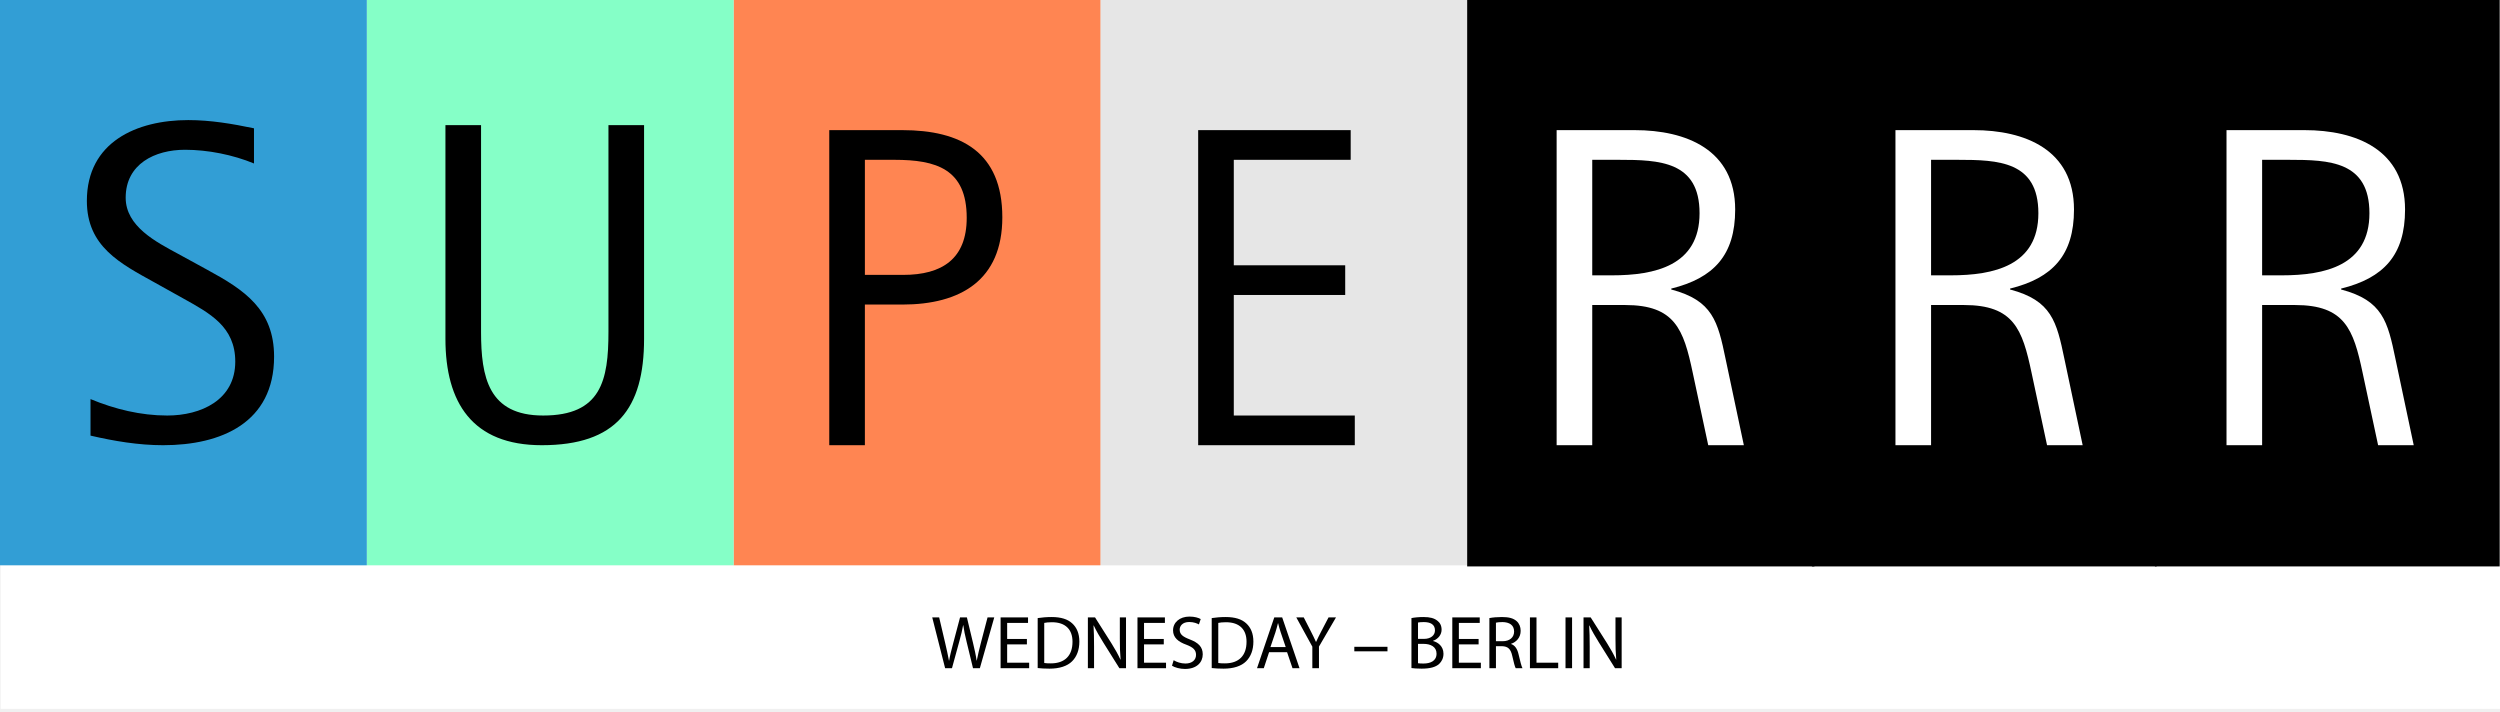
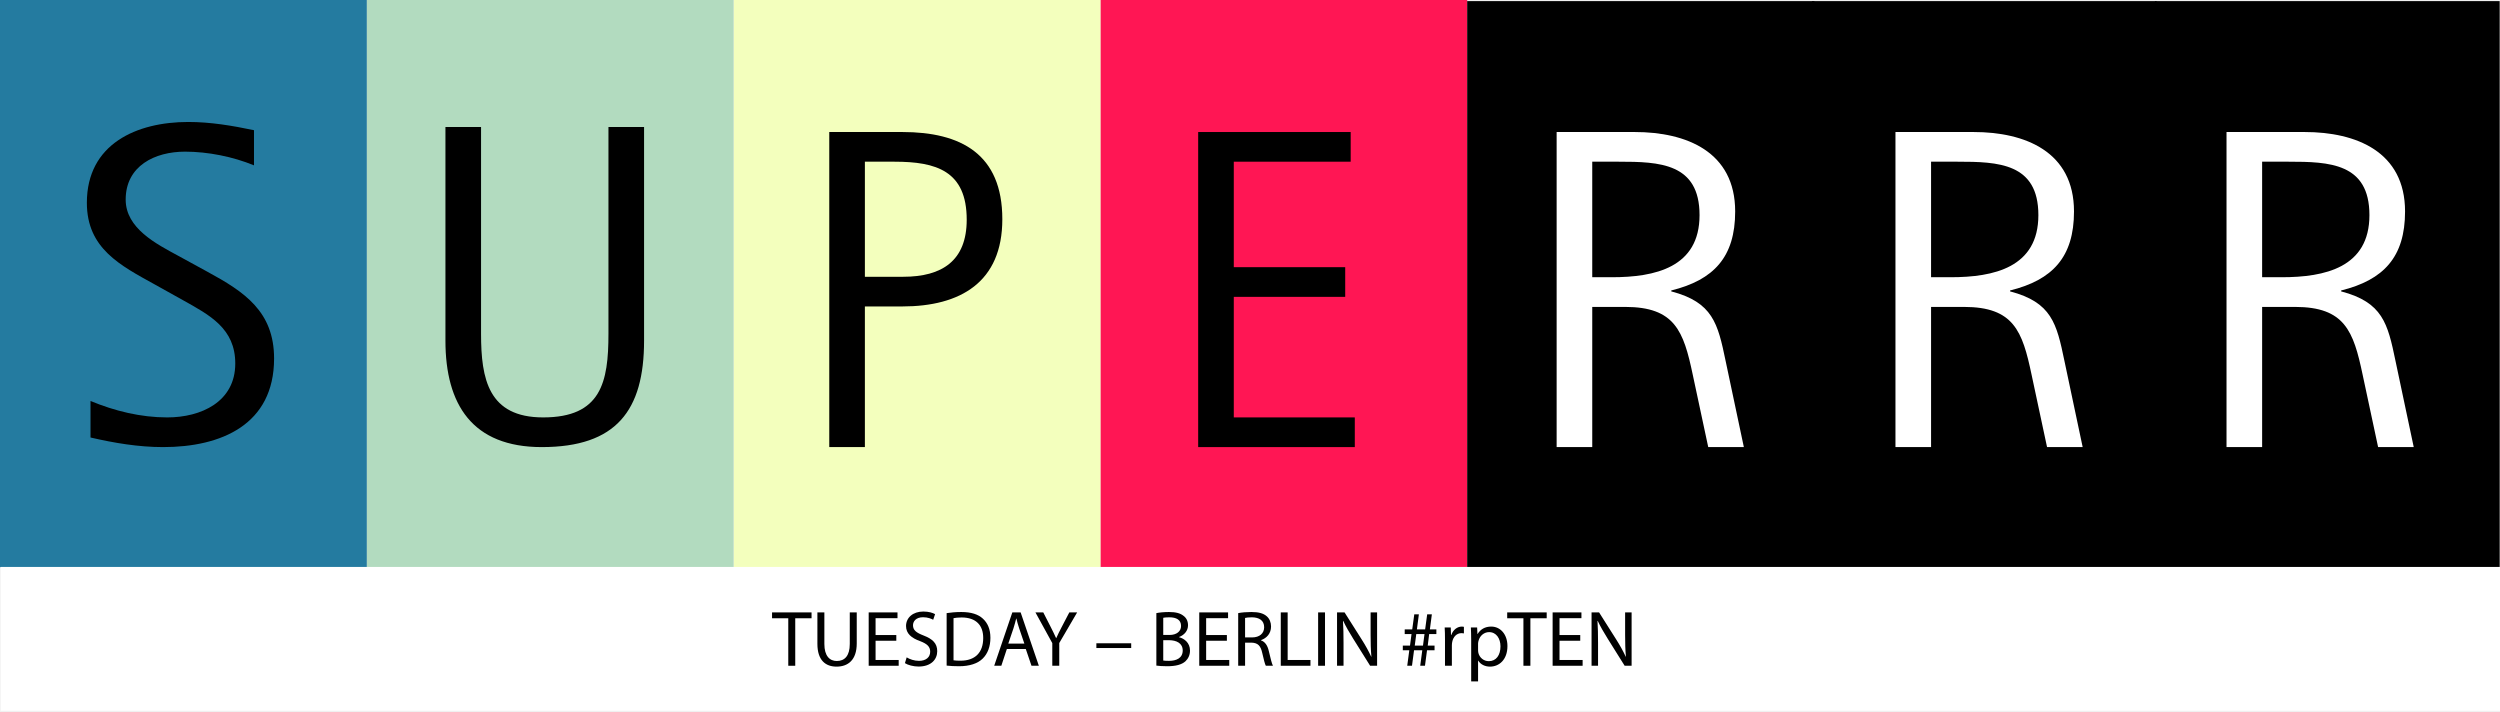
- <svg xmlns="http://www.w3.org/2000/svg" version="1.1" id="Ebene_1" x="0px" y="0px" width="1326.724px" height="377.584px" viewBox="0 0 1326.724 377.584" enable-background="new 0 0 1326.724 377.584" xml:space="preserve">
+ <svg xmlns="http://www.w3.org/2000/svg" version="1.1" id="Ebene_1" x="0px" y="0px" width="1326.723px" height="377.584px" viewBox="0 0 1326.723 377.584" enable-background="new 0 0 1326.723 377.584" xml:space="preserve">
+   <rect x="1143.604" y="0.592" width="182.943" height="301.002" />
+   <rect x="961.559" y="0.592" width="182.945" height="301.002" />
+   <rect x="583.981" fill="#FF1654" width="194.659" height="301.002" />
+   <rect x="778.616" y="0.592" width="184.276" height="301.002" />
+   <rect x="389.32" fill="#F3FFBD" width="194.663" height="301.002" />
+   <rect x="194.66" fill="#B2DBBF" width="194.66" height="301.002" />
+   <rect fill="#247BA0" width="194.66" height="301.002" />
  <g>
-     <rect x="0.357" y="299.87" fill="#FFFFFF" width="1326.366" height="76.314" />
-     <rect x="1143.603" y="-0.408" width="182.945" height="301.002" />
-     <rect x="961.56" y="-0.408" width="182.945" height="301.002" />
-     <rect x="583.981" y="-1" fill="#E6E6E6" width="194.661" height="301.002" />
-     <rect x="778.615" y="-0.408" width="184.278" height="301.002" />
-     <rect x="389.32" y="-1" fill="#FF8552" width="194.661" height="301.002" />
-     <rect x="194.66" y="-1" fill="#85FFC7" width="194.66" height="301.002" />
-     <rect y="-1" fill="#329ED5" width="194.66" height="301.002" />
-     <g>
-       <path d="M86.565,236.267c-13.084,0-25.928-2.181-38.529-5.089v-19.386c12.844,5.332,26.655,8.724,40.712,8.724    c17.932,0,36.106-8.239,36.106-28.595c0-18.659-13.57-25.687-27.867-33.684l-14.782-8.239    c-18.417-10.177-36.107-19.144-36.107-43.377c0-31.261,26.415-42.892,53.797-42.892c11.874,0,23.263,1.939,34.894,4.362v18.66    c-11.146-4.605-24.475-7.271-36.591-7.271c-15.993,0-31.502,7.513-31.502,25.445c0,15.267,16.235,23.505,27.868,29.807    l15.508,8.481c19.628,10.663,35.38,21.083,35.38,46.042C145.452,224.393,117.343,236.267,86.565,236.267z" />
-     </g>
-     <g>
-       <path d="M287.52,236.267c-36.834,0-51.13-22.538-51.13-56.462V66.395h18.9v109.774c0,23.99,3.878,44.346,32.958,44.346    c30.775,0,34.652-18.66,34.652-44.346V66.395h18.902v113.409C341.801,216.88,327.019,236.267,287.52,236.267z" />
-     </g>
-     <g>
-       <path d="M478.855,161.629h-19.87v74.637h-18.903V69.061h38.773c31.018,0,53.071,11.631,53.071,46.285    C531.926,148.787,509.632,161.629,478.855,161.629z M474.736,84.812h-15.75v61.067h20.355c20.598,0,33.684-8.482,33.684-30.292    C513.025,89.658,496.789,84.812,474.736,84.812z" />
-     </g>
-     <g>
-       <path d="M635.857,236.267V69.061h80.937v15.751h-62.035v55.978h59.128v15.751h-59.128v63.974h64.216v15.751H635.857z" />
-     </g>
-     <path fill="#FFFFFF" d="M906.541,236.267l-8.239-38.53c-4.846-23.021-9.451-35.864-35.864-35.864h-17.449v74.394h-18.9V69.061   h41.438c27.383,0,53.312,10.42,53.312,42.165c0,24.233-11.39,36.349-33.925,41.922v0.485c22.052,5.815,24.716,16.962,28.835,36.834   l9.693,45.799H906.541z M859.044,84.812h-14.055v61.309h10.42c22.778,0,46.526-5.088,46.526-32.958   C901.936,85.54,880.611,84.812,859.044,84.812z" />
-     <path fill="#FFFFFF" d="M1086.349,236.267l-8.239-38.53c-4.846-23.021-9.45-35.864-35.865-35.864h-17.447v74.394h-18.901V69.061   h41.438c27.383,0,53.312,10.42,53.312,42.165c0,24.233-11.391,36.349-33.926,41.922v0.485   c22.052,5.815,24.716,16.962,28.837,36.834l9.693,45.799H1086.349z M1038.853,84.812h-14.056v61.309h10.42   c22.779,0,46.527-5.088,46.527-32.958C1081.744,85.54,1060.42,84.812,1038.853,84.812z" />
-     <path fill="#FFFFFF" d="M1262.037,236.267l-8.239-38.53c-4.845-23.021-9.45-35.864-35.863-35.864h-17.448v74.394h-18.9V69.061   h41.438c27.383,0,53.312,10.42,53.312,42.165c0,24.233-11.391,36.349-33.927,41.922v0.485   c22.052,5.815,24.717,16.962,28.836,36.834l9.693,45.799H1262.037z M1214.541,84.812h-14.055v61.309h10.42   c22.778,0,46.527-5.088,46.527-32.958C1257.434,85.54,1236.109,84.812,1214.541,84.812z" />
-     <g>
-       <path d="M501.566,354.606l-6.839-26.955h3.679l3.199,13.638c0.8,3.359,1.52,6.719,2,9.318h0.08c0.44-2.68,1.28-5.879,2.199-9.358    l3.6-13.598h3.639l3.28,13.678c0.76,3.199,1.479,6.398,1.879,9.238h0.08c0.56-2.96,1.32-5.959,2.16-9.318l3.56-13.598h3.559    l-7.639,26.955h-3.639l-3.399-14.038c-0.84-3.439-1.4-6.078-1.76-8.798h-0.08c-0.48,2.68-1.08,5.319-2.08,8.798l-3.839,14.038    H501.566z" />
-       <path d="M544.964,341.969h-10.478v9.718h11.678v2.92h-15.157v-26.955h14.558v2.919h-11.078v8.519h10.478V341.969z" />
-       <path d="M550.686,328.011c2.12-0.319,4.639-0.56,7.399-0.56c4.999,0,8.558,1.159,10.918,3.359    c2.399,2.199,3.799,5.319,3.799,9.679c0,4.398-1.36,7.998-3.879,10.478c-2.52,2.52-6.679,3.88-11.918,3.88    c-2.479,0-4.559-0.12-6.319-0.32V328.011z M554.166,351.847c0.88,0.16,2.16,0.2,3.519,0.2c7.439,0,11.479-4.159,11.479-11.438    c0.04-6.358-3.56-10.397-10.918-10.397c-1.8,0-3.159,0.159-4.079,0.359V351.847z" />
-       <path d="M577.326,354.606v-26.955h3.799l8.639,13.638c2,3.159,3.559,5.999,4.839,8.758l0.08-0.04    c-0.32-3.599-0.4-6.879-0.4-11.078v-11.277h3.279v26.955h-3.519l-8.559-13.678c-1.88-2.999-3.68-6.079-5.039-8.998l-0.12,0.04    c0.2,3.399,0.28,6.639,0.28,11.117v11.519H577.326z" />
-       <path d="M617.603,341.969h-10.478v9.718h11.678v2.92h-15.157v-26.955h14.558v2.919h-11.078v8.519h10.478V341.969z" />
-       <path d="M622.845,350.367c1.56,0.96,3.839,1.76,6.239,1.76c3.56,0,5.639-1.88,5.639-4.6c0-2.52-1.439-3.959-5.079-5.358    c-4.399-1.561-7.119-3.84-7.119-7.639c0-4.2,3.479-7.319,8.718-7.319c2.76,0,4.759,0.64,5.959,1.32l-0.959,2.839    c-0.88-0.479-2.68-1.279-5.119-1.279c-3.68,0-5.08,2.199-5.08,4.039c0,2.52,1.64,3.76,5.359,5.199    c4.559,1.76,6.879,3.959,6.879,7.919c0,4.159-3.08,7.759-9.438,7.759c-2.6,0-5.439-0.761-6.879-1.72L622.845,350.367z" />
-       <path d="M643.044,328.011c2.12-0.319,4.639-0.56,7.399-0.56c4.999,0,8.558,1.159,10.918,3.359    c2.399,2.199,3.799,5.319,3.799,9.679c0,4.398-1.36,7.998-3.879,10.478c-2.52,2.52-6.679,3.88-11.918,3.88    c-2.479,0-4.559-0.12-6.319-0.32V328.011z M646.524,351.847c0.88,0.16,2.16,0.2,3.519,0.2c7.439,0,11.479-4.159,11.479-11.438    c0.04-6.358-3.56-10.397-10.918-10.397c-1.8,0-3.159,0.159-4.079,0.359V351.847z" />
-       <path d="M673.484,346.128l-2.8,8.479h-3.599l9.158-26.955h4.199l9.199,26.955h-3.719l-2.88-8.479H673.484z M682.322,343.408    l-2.64-7.759c-0.6-1.76-1-3.359-1.4-4.919h-0.08c-0.4,1.6-0.84,3.239-1.36,4.879l-2.64,7.799H682.322z" />
-       <path d="M696.444,354.606v-11.438l-8.519-15.517h3.959l3.799,7.438c1.04,2.039,1.839,3.68,2.679,5.559h0.08    c0.76-1.76,1.68-3.52,2.72-5.559l3.879-7.438h3.959l-9.038,15.477v11.479H696.444z" />
-       <path d="M736.32,343.248v2.4h-17.597v-2.4H736.32z" />
-       <path d="M749.042,328.011c1.52-0.319,3.919-0.56,6.359-0.56c3.479,0,5.719,0.6,7.399,1.96c1.399,1.039,2.239,2.639,2.239,4.759    c0,2.6-1.72,4.879-4.559,5.919v0.08c2.56,0.64,5.559,2.76,5.559,6.759c0,2.319-0.92,4.079-2.28,5.399    c-1.879,1.72-4.919,2.52-9.318,2.52c-2.399,0-4.239-0.16-5.399-0.32V328.011z M752.522,339.049h3.159    c3.68,0,5.839-1.92,5.839-4.519c0-3.16-2.4-4.399-5.919-4.399c-1.6,0-2.52,0.12-3.08,0.239V339.049z M752.522,351.967    c0.68,0.12,1.68,0.16,2.919,0.16c3.599,0,6.919-1.32,6.919-5.239c0-3.68-3.16-5.199-6.959-5.199h-2.879V351.967z" />
-       <path d="M784.68,341.969h-10.478v9.718h11.678v2.92h-15.157v-26.955h14.558v2.919h-11.078v8.519h10.478V341.969z" />
-       <path d="M790.402,328.011c1.76-0.359,4.279-0.56,6.679-0.56c3.719,0,6.119,0.68,7.799,2.199c1.36,1.2,2.12,3.04,2.12,5.119    c0,3.56-2.24,5.919-5.079,6.879v0.12c2.08,0.72,3.319,2.64,3.959,5.439c0.88,3.759,1.52,6.358,2.08,7.398h-3.6    c-0.44-0.76-1.04-3.079-1.8-6.438c-0.8-3.72-2.239-5.119-5.399-5.239h-3.279v11.678h-3.479V328.011z M793.881,340.289h3.559    c3.72,0,6.079-2.04,6.079-5.119c0-3.479-2.52-4.999-6.199-5.039c-1.68,0-2.88,0.16-3.439,0.319V340.289z" />
-       <path d="M811.921,327.651h3.479v24.035h11.518v2.92h-14.998V327.651z" />
-       <path d="M834.281,327.651v26.955h-3.479v-26.955H834.281z" />
-       <path d="M840.361,354.606v-26.955h3.799l8.639,13.638c2,3.159,3.559,5.999,4.839,8.758l0.08-0.04    c-0.32-3.599-0.4-6.879-0.4-11.078v-11.277h3.279v26.955h-3.519l-8.559-13.678c-1.88-2.999-3.68-6.079-5.039-8.998l-0.12,0.04    c0.2,3.399,0.28,6.639,0.28,11.117v11.519H840.361z" />
-     </g>
+     <path d="M86.565,237.267c-13.084,0-25.928-2.181-38.529-5.089v-19.386c12.844,5.332,26.655,8.725,40.712,8.725   c17.932,0,36.106-8.24,36.106-28.596c0-18.659-13.57-25.687-27.867-33.684l-14.782-8.239   c-18.417-10.177-36.107-19.144-36.107-43.377c0-31.261,26.415-42.892,53.797-42.892c11.874,0,23.263,1.939,34.894,4.362v18.66   c-11.146-4.605-24.475-7.271-36.591-7.271c-15.993,0-31.502,7.513-31.502,25.445c0,15.267,16.235,23.505,27.868,29.807   l15.508,8.481c19.628,10.663,35.38,21.083,35.38,46.042C145.452,225.394,117.343,237.267,86.565,237.267z" />
+   </g>
+   <g>
+     <path d="M287.52,237.267c-36.834,0-51.13-22.537-51.13-56.46V67.395h18.9v109.774c0,23.99,3.878,44.346,32.958,44.346   c30.775,0,34.652-18.66,34.652-44.346V67.395h18.902v113.409C341.801,217.88,327.019,237.267,287.52,237.267z" />
+   </g>
+   <g>
+     <path d="M478.855,162.629h-19.87v74.638h-18.903V70.061h38.773c31.018,0,53.069,11.631,53.069,46.285   C531.926,149.787,509.632,162.629,478.855,162.629z M474.736,85.812h-15.75v61.067h20.354c20.6,0,33.686-8.482,33.686-30.292   C513.025,90.658,496.789,85.812,474.736,85.812z" />
+   </g>
+   <g>
+     <path d="M635.857,237.267V70.061h80.936v15.751h-62.035v55.978h59.128v15.751h-59.128v63.974h64.216v15.752H635.857   L635.857,237.267z" />
+   </g>
+   <path fill="#FFFFFF" d="M906.542,237.267l-8.24-38.529c-4.846-23.021-9.451-35.863-35.862-35.863H844.99v74.395h-18.9V70.061h41.439  c27.383,0,53.311,10.42,53.311,42.165c0,24.233-11.389,36.349-33.924,41.922v0.485c22.051,5.815,24.715,16.962,28.834,36.834  l9.693,45.8H906.542L906.542,237.267z M859.043,85.812h-14.055v61.309h10.42c22.779,0,46.524-5.088,46.524-32.958  C901.936,86.54,880.612,85.812,859.043,85.812z" />
+   <path fill="#FFFFFF" d="M1086.348,237.267l-8.237-38.529c-4.847-23.021-9.449-35.863-35.865-35.863h-17.447v74.395h-18.899V70.061  h41.438c27.383,0,53.312,10.42,53.312,42.165c0,24.233-11.392,36.349-33.927,41.922v0.485c22.054,5.815,24.715,16.962,28.836,36.834  l9.693,45.8H1086.348L1086.348,237.267z M1038.854,85.812h-14.057v61.309h10.42c22.779,0,46.527-5.088,46.527-32.958  C1081.745,86.54,1060.42,85.812,1038.854,85.812z" />
+   <path fill="#FFFFFF" d="M1262.038,237.267l-8.24-38.529c-4.844-23.021-9.449-35.863-35.863-35.863h-17.446v74.395h-18.9V70.061  h41.439c27.383,0,53.311,10.42,53.311,42.165c0,24.233-11.391,36.349-33.926,41.922v0.485c22.051,5.815,24.717,16.962,28.836,36.834  l9.693,45.8H1262.038L1262.038,237.267z M1214.542,85.812h-14.055v61.309h10.42c22.776,0,46.524-5.088,46.524-32.958  C1257.434,86.54,1236.11,85.812,1214.542,85.812z" />
+   <rect x="0.357" y="300.87" fill="#FFFFFF" width="1326.366" height="76.312" />
+   <rect x="409.761" y="323.491" fill="none" width="469.683" height="60.41" />
+   <g enable-background="new    ">
+     <path d="M418.331,328.106h-8.611v-3.109h20.962v3.109h-8.654v25.204h-3.697V328.106z" />
+     <path d="M437.482,324.997v16.762c0,6.343,2.814,9.031,6.595,9.031c4.201,0,6.889-2.772,6.889-9.031v-16.762h3.697v16.51   c0,8.695-4.579,12.266-10.712,12.266c-5.797,0-10.166-3.318-10.166-12.098v-16.678H437.482z" />
+     <path d="M475.662,340.036h-11.006v10.208h12.266v3.066h-15.921v-28.313h15.291v3.067h-11.636v8.947h11.006V340.036z" />
+     <path d="M481.161,348.857c1.638,1.009,4.033,1.849,6.553,1.849c3.739,0,5.923-1.975,5.923-4.831c0-2.646-1.512-4.158-5.335-5.629   c-4.621-1.638-7.477-4.032-7.477-8.023c0-4.41,3.654-7.688,9.158-7.688c2.898,0,4.999,0.673,6.259,1.387l-1.008,2.982   c-0.924-0.504-2.814-1.345-5.377-1.345c-3.864,0-5.335,2.311-5.335,4.243c0,2.646,1.723,3.948,5.629,5.461   c4.789,1.849,7.225,4.159,7.225,8.317c0,4.369-3.234,8.149-9.914,8.149c-2.73,0-5.713-0.798-7.226-1.807L481.161,348.857z" />
+     <path d="M502.37,325.376c2.227-0.337,4.873-0.589,7.771-0.589c5.251,0,8.99,1.219,11.468,3.529   c2.521,2.311,3.991,5.587,3.991,10.165c0,4.621-1.428,8.402-4.075,11.007c-2.646,2.646-7.016,4.074-12.519,4.074   c-2.604,0-4.789-0.126-6.637-0.336V325.376z M506.025,350.412c0.924,0.168,2.269,0.21,3.697,0.21   c7.813,0,12.056-4.369,12.056-12.014c0.042-6.68-3.739-10.923-11.468-10.923c-1.89,0-3.318,0.169-4.285,0.379V350.412z" />
+     <path d="M534.333,344.405l-2.94,8.905h-3.781l9.62-28.313h4.411l9.662,28.313h-3.907l-3.024-8.905H534.333z M543.617,341.549   l-2.772-8.149c-0.63-1.849-1.05-3.529-1.47-5.167h-0.084c-0.42,1.68-0.882,3.402-1.428,5.125l-2.772,8.191H543.617z" />
+     <path d="M558.441,353.311v-12.014l-8.948-16.3h4.159l3.99,7.813c1.092,2.143,1.933,3.865,2.815,5.84h0.084   c0.798-1.849,1.764-3.697,2.856-5.84l4.075-7.813h4.159l-9.494,16.258v12.056H558.441z" />
+     <path d="M600.316,341.381v2.52h-18.483v-2.52H600.316z" />
+     <path d="M613.668,325.376c1.597-0.337,4.117-0.589,6.679-0.589c3.655,0,6.007,0.631,7.771,2.059   c1.47,1.093,2.353,2.772,2.353,4.999c0,2.73-1.806,5.125-4.789,6.217v0.084c2.688,0.673,5.839,2.898,5.839,7.1   c0,2.437-0.966,4.285-2.395,5.671c-1.975,1.807-5.167,2.646-9.788,2.646c-2.521,0-4.453-0.168-5.671-0.336V325.376z    M617.323,336.97h3.319c3.864,0,6.133-2.017,6.133-4.747c0-3.318-2.521-4.621-6.217-4.621c-1.681,0-2.646,0.126-3.235,0.253V336.97   z M617.323,350.538c0.714,0.126,1.764,0.168,3.066,0.168c3.781,0,7.268-1.386,7.268-5.503c0-3.864-3.319-5.461-7.31-5.461h-3.024   V350.538z" />
+     <path d="M651.093,340.036h-11.006v10.208h12.266v3.066h-15.921v-28.313h15.291v3.067h-11.636v8.947h11.006V340.036z" />
+     <path d="M657.096,325.376c1.849-0.379,4.495-0.589,7.016-0.589c3.906,0,6.427,0.715,8.191,2.311   c1.428,1.261,2.227,3.192,2.227,5.377c0,3.739-2.353,6.218-5.336,7.226v0.126c2.186,0.756,3.487,2.772,4.159,5.713   c0.925,3.949,1.597,6.68,2.185,7.771h-3.781c-0.461-0.798-1.092-3.234-1.89-6.764c-0.841-3.906-2.353-5.377-5.671-5.503h-3.445   v12.267h-3.655V325.376z M660.75,338.271h3.739c3.907,0,6.386-2.142,6.386-5.377c0-3.654-2.646-5.251-6.512-5.293   c-1.765,0-3.024,0.168-3.613,0.337V338.271z" />
+     <path d="M679.691,324.997h3.655v25.247h12.099v3.066h-15.754V324.997z" />
+     <path d="M703.17,324.997v28.313h-3.654v-28.313H703.17z" />
+     <path d="M709.553,353.311v-28.313h3.991l9.073,14.325c2.102,3.318,3.739,6.301,5.084,9.199l0.084-0.042   c-0.336-3.78-0.42-7.225-0.42-11.636v-11.847h3.443v28.313h-3.696l-8.989-14.366c-1.975-3.151-3.865-6.386-5.293-9.452   l-0.126,0.042c0.21,3.57,0.294,6.974,0.294,11.679v12.098H709.553z" />
+     <path d="M746.807,353.311l1.092-8.233h-3.444v-2.479h3.823l0.798-6.091h-3.612v-2.479h3.99l1.092-8.023h2.438l-1.051,8.023h4.369   l1.092-8.023h2.479l-1.051,8.023h3.445v2.479h-3.822l-0.757,6.091h3.612v2.479h-3.99l-1.092,8.233h-2.521l1.093-8.233h-4.368   l-1.093,8.233H746.807z M755.166,342.599l0.799-6.091h-4.369l-0.799,6.091H755.166z" />
+     <path d="M766.84,339.322c0-2.395-0.042-4.453-0.168-6.344h3.234l0.127,3.991h0.168c0.924-2.73,3.15-4.453,5.629-4.453   c0.42,0,0.713,0.042,1.05,0.126v3.487c-0.378-0.084-0.757-0.126-1.261-0.126c-2.604,0-4.453,1.974-4.957,4.746   c-0.084,0.505-0.168,1.093-0.168,1.723v10.838h-3.654V339.322z" />
+     <path d="M780.742,339.616c0-2.604-0.084-4.705-0.168-6.638h3.318l0.168,3.487h0.084c1.512-2.479,3.906-3.949,7.225-3.949   c4.916,0,8.612,4.159,8.612,10.334c0,7.31-4.453,10.922-9.241,10.922c-2.689,0-5.041-1.176-6.26-3.192h-0.084v11.048h-3.654   V339.616z M784.396,345.035c0,0.546,0.084,1.05,0.168,1.512c0.672,2.562,2.898,4.327,5.545,4.327c3.906,0,6.176-3.192,6.176-7.855   c0-4.074-2.143-7.562-6.05-7.562c-2.521,0-4.872,1.807-5.587,4.579c-0.126,0.462-0.252,1.008-0.252,1.513V345.035z" />
+     <path d="M808.463,328.106h-8.611v-3.109h20.961v3.109h-8.653v25.204h-3.696V328.106z" />
+     <path d="M838.619,340.036h-11.006v10.208h12.267v3.066h-15.921v-28.313h15.291v3.067h-11.637v8.947h11.006V340.036z" />
+     <path d="M844.623,353.311v-28.313h3.99l9.074,14.325c2.1,3.318,3.738,6.301,5.082,9.199l0.084-0.042   c-0.336-3.78-0.42-7.225-0.42-11.636v-11.847h3.445v28.313h-3.697l-8.989-14.366c-1.975-3.151-3.864-6.386-5.293-9.452   l-0.126,0.042c0.21,3.57,0.294,6.974,0.294,11.679v12.098H844.623z" />
  </g>
</svg>
